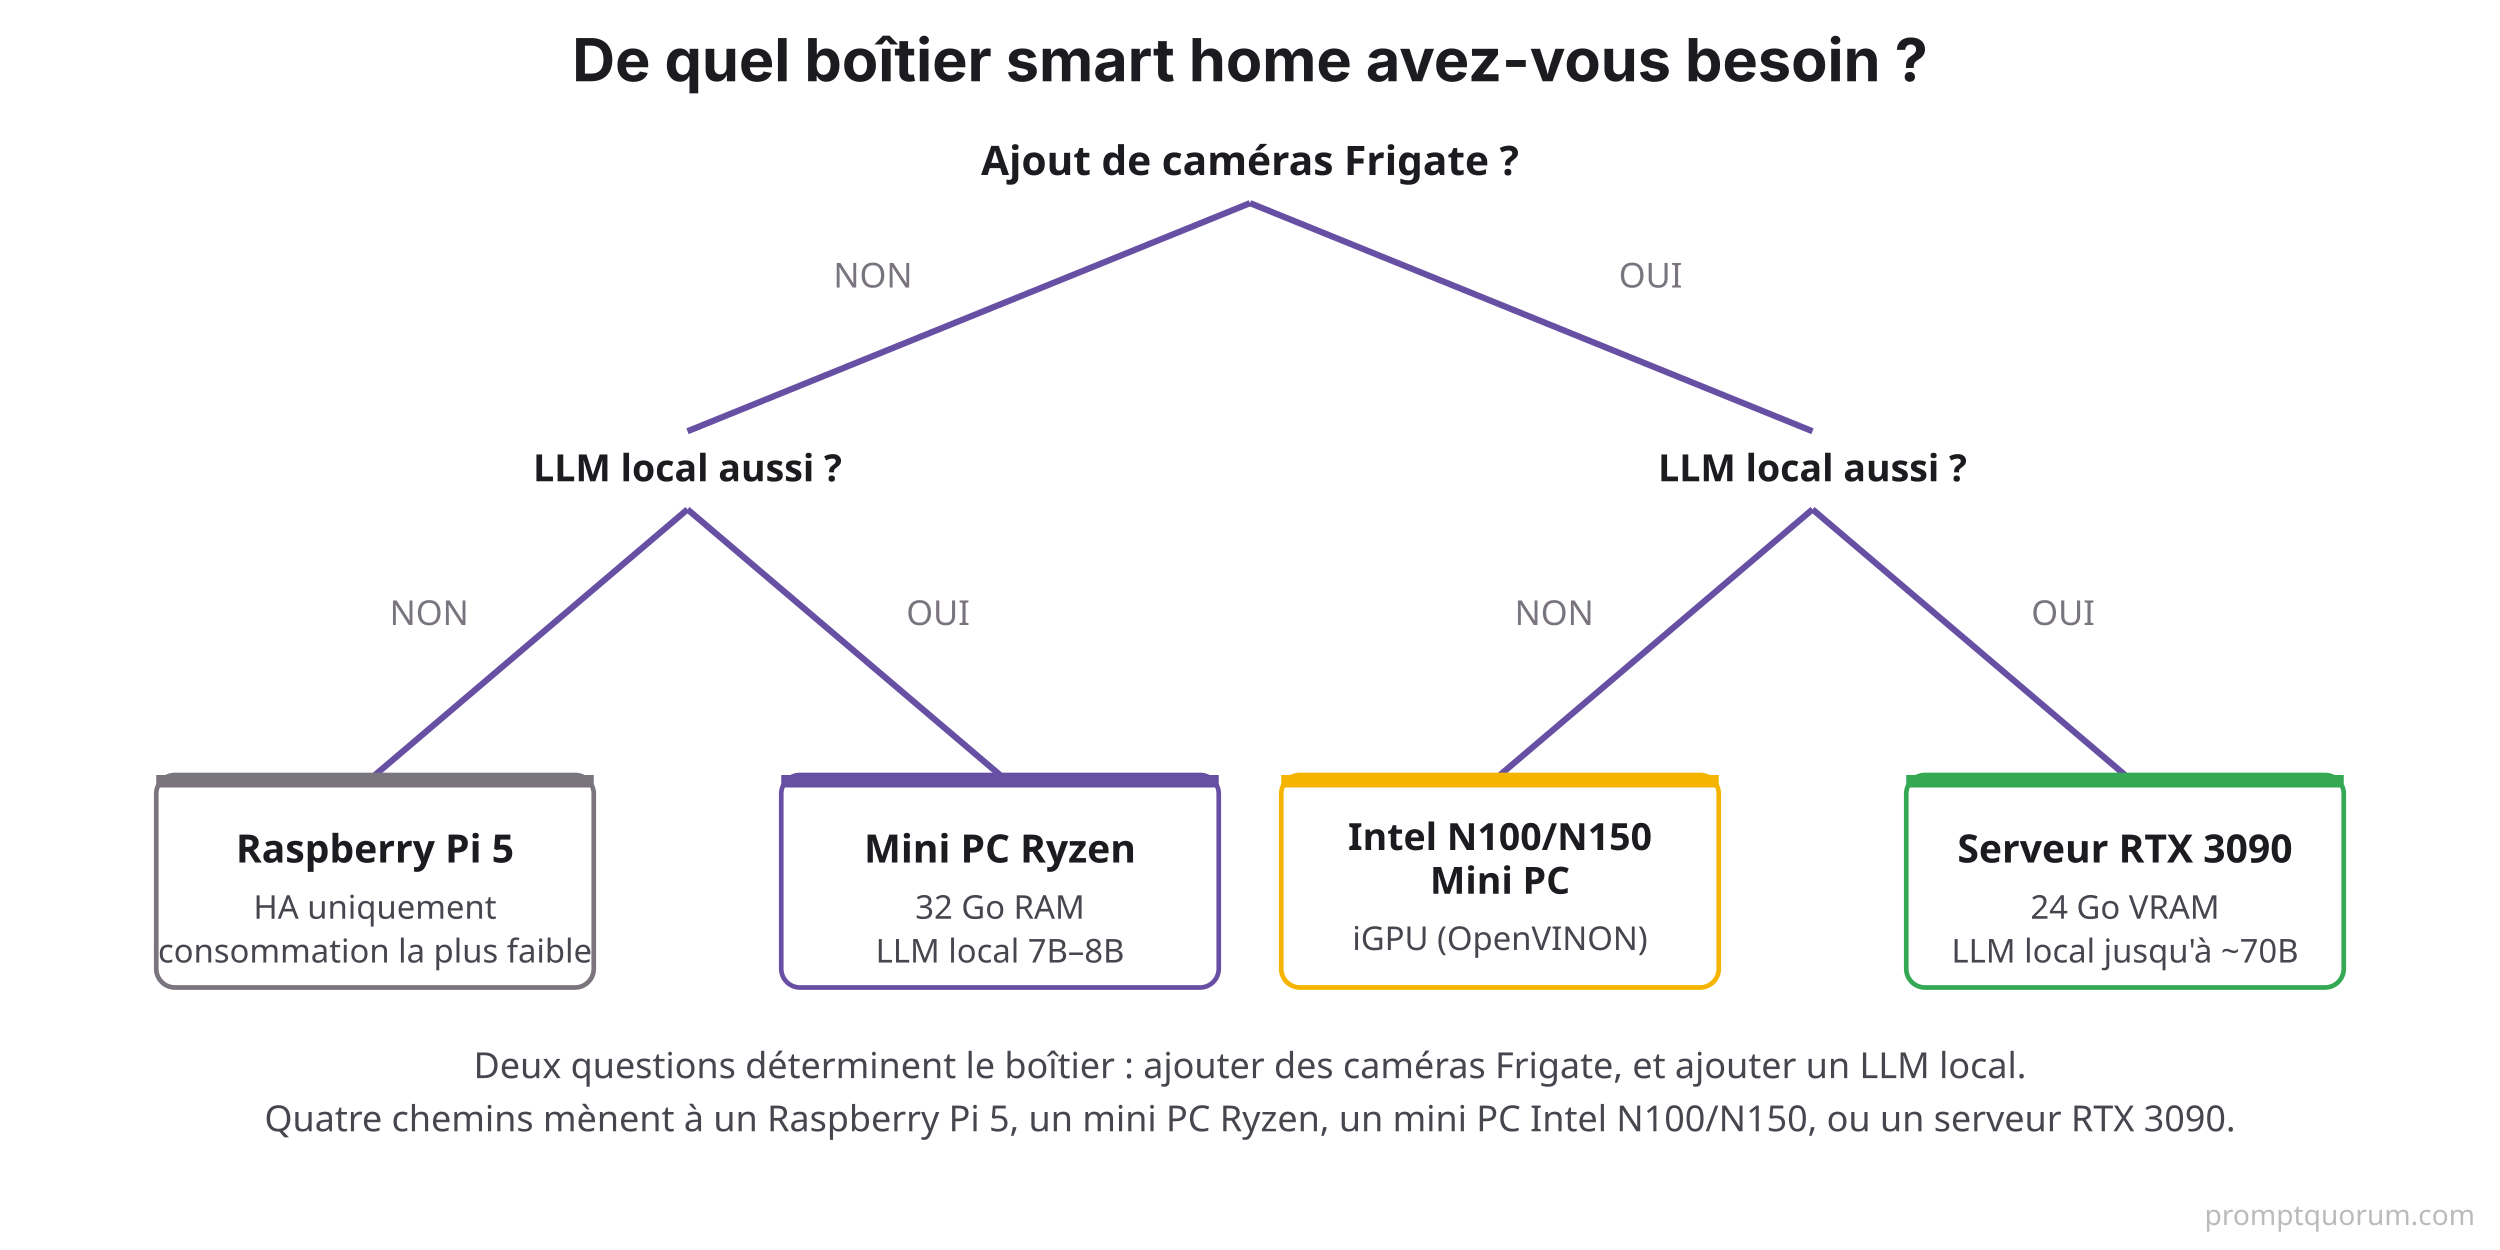
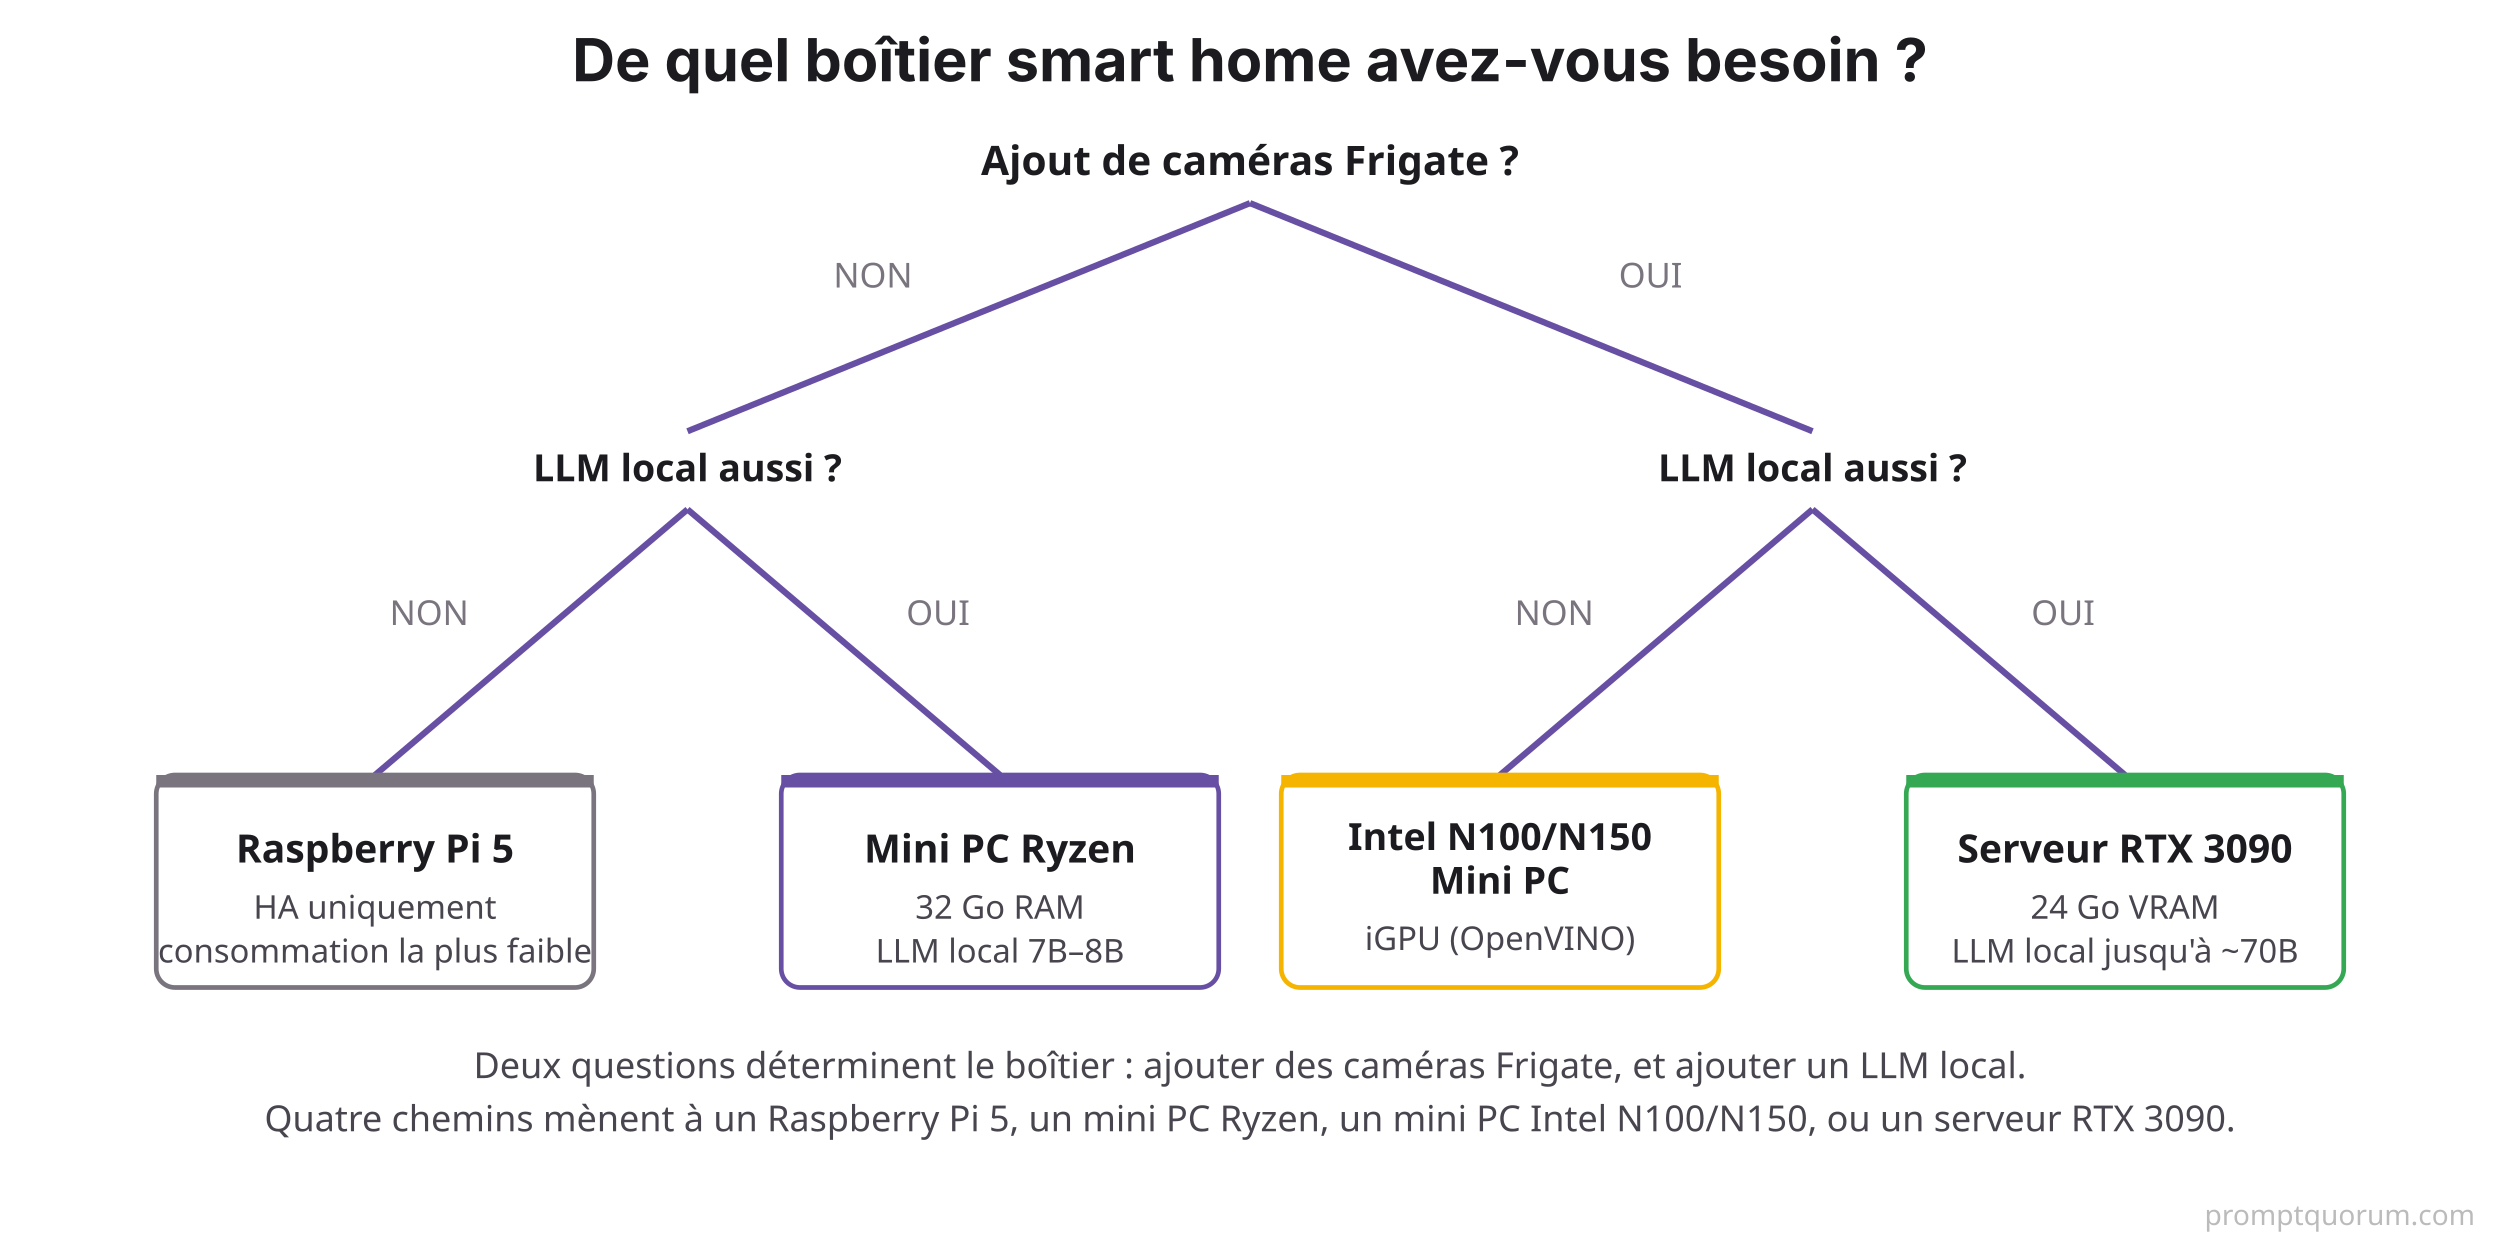
<svg xmlns="http://www.w3.org/2000/svg" viewBox="0 0 800 400">
  <rect width="800" height="400" fill="#FFFFFF" />
  <text x="400" y="26" font-family="system-ui, -apple-system, sans-serif" font-size="19" font-weight="700" fill="#1C1B1F" text-anchor="middle">De quel boîtier smart home avez-vous besoin ?</text>
  <text x="400" y="56" font-family="system-ui, sans-serif" font-size="13" font-weight="700" fill="#1C1B1F" text-anchor="middle">Ajout de caméras Frigate ?</text>
  <line x1="400" y1="65" x2="220" y2="138" stroke="#6750A4" stroke-width="2" />
  <line x1="400" y1="65" x2="580" y2="138" stroke="#6750A4" stroke-width="2" />
  <text x="292" y="92" font-family="system-ui, sans-serif" font-size="11" fill="#79747E" text-anchor="end">NON</text>
  <text x="518" y="92" font-family="system-ui, sans-serif" font-size="11" fill="#79747E" text-anchor="start">OUI</text>
  <text x="220" y="154" font-family="system-ui, sans-serif" font-size="12" font-weight="700" fill="#1C1B1F" text-anchor="middle">LLM local aussi ?</text>
  <text x="580" y="154" font-family="system-ui, sans-serif" font-size="12" font-weight="700" fill="#1C1B1F" text-anchor="middle">LLM local aussi ?</text>
  <line x1="220" y1="163" x2="120" y2="248" stroke="#6750A4" stroke-width="2" />
  <line x1="220" y1="163" x2="320" y2="248" stroke="#6750A4" stroke-width="2" />
  <line x1="580" y1="163" x2="480" y2="248" stroke="#6750A4" stroke-width="2" />
  <line x1="580" y1="163" x2="680" y2="248" stroke="#6750A4" stroke-width="2" />
  <text x="150" y="200" font-family="system-ui, sans-serif" font-size="11" fill="#79747E" text-anchor="end">NON</text>
  <text x="290" y="200" font-family="system-ui, sans-serif" font-size="11" fill="#79747E" text-anchor="start">OUI</text>
  <text x="510" y="200" font-family="system-ui, sans-serif" font-size="11" fill="#79747E" text-anchor="end">NON</text>
  <text x="650" y="200" font-family="system-ui, sans-serif" font-size="11" fill="#79747E" text-anchor="start">OUI</text>
  <rect x="50" y="248" width="140" height="68" rx="6" fill="#FFFFFF" stroke="#79747E" stroke-width="1.5" />
  <rect x="50" y="248" width="140" height="4" rx="0" fill="#79747E" />
  <text x="120" y="276" font-family="system-ui, sans-serif" font-size="12.5" font-weight="700" fill="#1C1B1F" text-anchor="middle">Raspberry Pi 5</text>
  <text x="120" y="294" font-family="system-ui, sans-serif" font-size="10.5" fill="#49454F" text-anchor="middle">HA uniquement</text>
  <text x="120" y="308" font-family="system-ui, sans-serif" font-size="10.5" fill="#49454F" text-anchor="middle">consommation la plus faible</text>
  <rect x="250" y="248" width="140" height="68" rx="6" fill="#FFFFFF" stroke="#6750A4" stroke-width="1.5" />
  <rect x="250" y="248" width="140" height="4" rx="0" fill="#6750A4" />
  <text x="320" y="276" font-family="system-ui, sans-serif" font-size="12.5" font-weight="700" fill="#1C1B1F" text-anchor="middle">Mini PC Ryzen</text>
  <text x="320" y="294" font-family="system-ui, sans-serif" font-size="10.5" fill="#49454F" text-anchor="middle">32 Go RAM</text>
  <text x="320" y="308" font-family="system-ui, sans-serif" font-size="10.5" fill="#49454F" text-anchor="middle">LLM local 7B–8B</text>
  <rect x="410" y="248" width="140" height="68" rx="6" fill="#FFFFFF" stroke="#F4B400" stroke-width="1.5" />
  <rect x="410" y="248" width="140" height="4" rx="0" fill="#F4B400" />
  <text x="480" y="272" font-family="system-ui, sans-serif" font-size="12" font-weight="700" fill="#1C1B1F" text-anchor="middle">Intel N100/N150</text>
  <text x="480" y="286" font-family="system-ui, sans-serif" font-size="12" font-weight="700" fill="#1C1B1F" text-anchor="middle">Mini PC</text>
-   <text x="480" y="304" font-family="system-ui, sans-serif" font-size="10.5" fill="#49454F" text-anchor="middle">iGPU (OpenVINON)</text>
+   <text x="480" y="304" font-family="system-ui, sans-serif" font-size="10.5" fill="#49454F" text-anchor="middle">iGPU (OpenVINO)</text>
  <rect x="610" y="248" width="140" height="68" rx="6" fill="#FFFFFF" stroke="#34A853" stroke-width="1.5" />
  <rect x="610" y="248" width="140" height="4" rx="0" fill="#34A853" />
  <text x="680" y="276" font-family="system-ui, sans-serif" font-size="12.5" font-weight="700" fill="#1C1B1F" text-anchor="middle">Serveur RTX 3090</text>
  <text x="680" y="294" font-family="system-ui, sans-serif" font-size="10.5" fill="#49454F" text-anchor="middle">24 Go VRAM</text>
  <text x="680" y="308" font-family="system-ui, sans-serif" font-size="10.5" fill="#49454F" text-anchor="middle">LLM local jusqu'à ~70B</text>
  <text x="400" y="345" font-family="system-ui, sans-serif" font-size="11.5" fill="#49454F" text-anchor="middle">Deux questions déterminent le boîtier : ajouter des caméras Frigate, et ajouter un LLM local.</text>
  <text x="400" y="362" font-family="system-ui, sans-serif" font-size="11.5" fill="#49454F" text-anchor="middle">Quatre chemins mènent à un Raspberry Pi 5, un mini PC Ryzen, un mini PC Intel N100/N150, ou un serveur RTX 3090.</text>
  <text x="792" y="392" font-family="system-ui,sans-serif" font-size="9" fill="#BBBBBB" text-anchor="end">promptquorum.com</text>
</svg>
